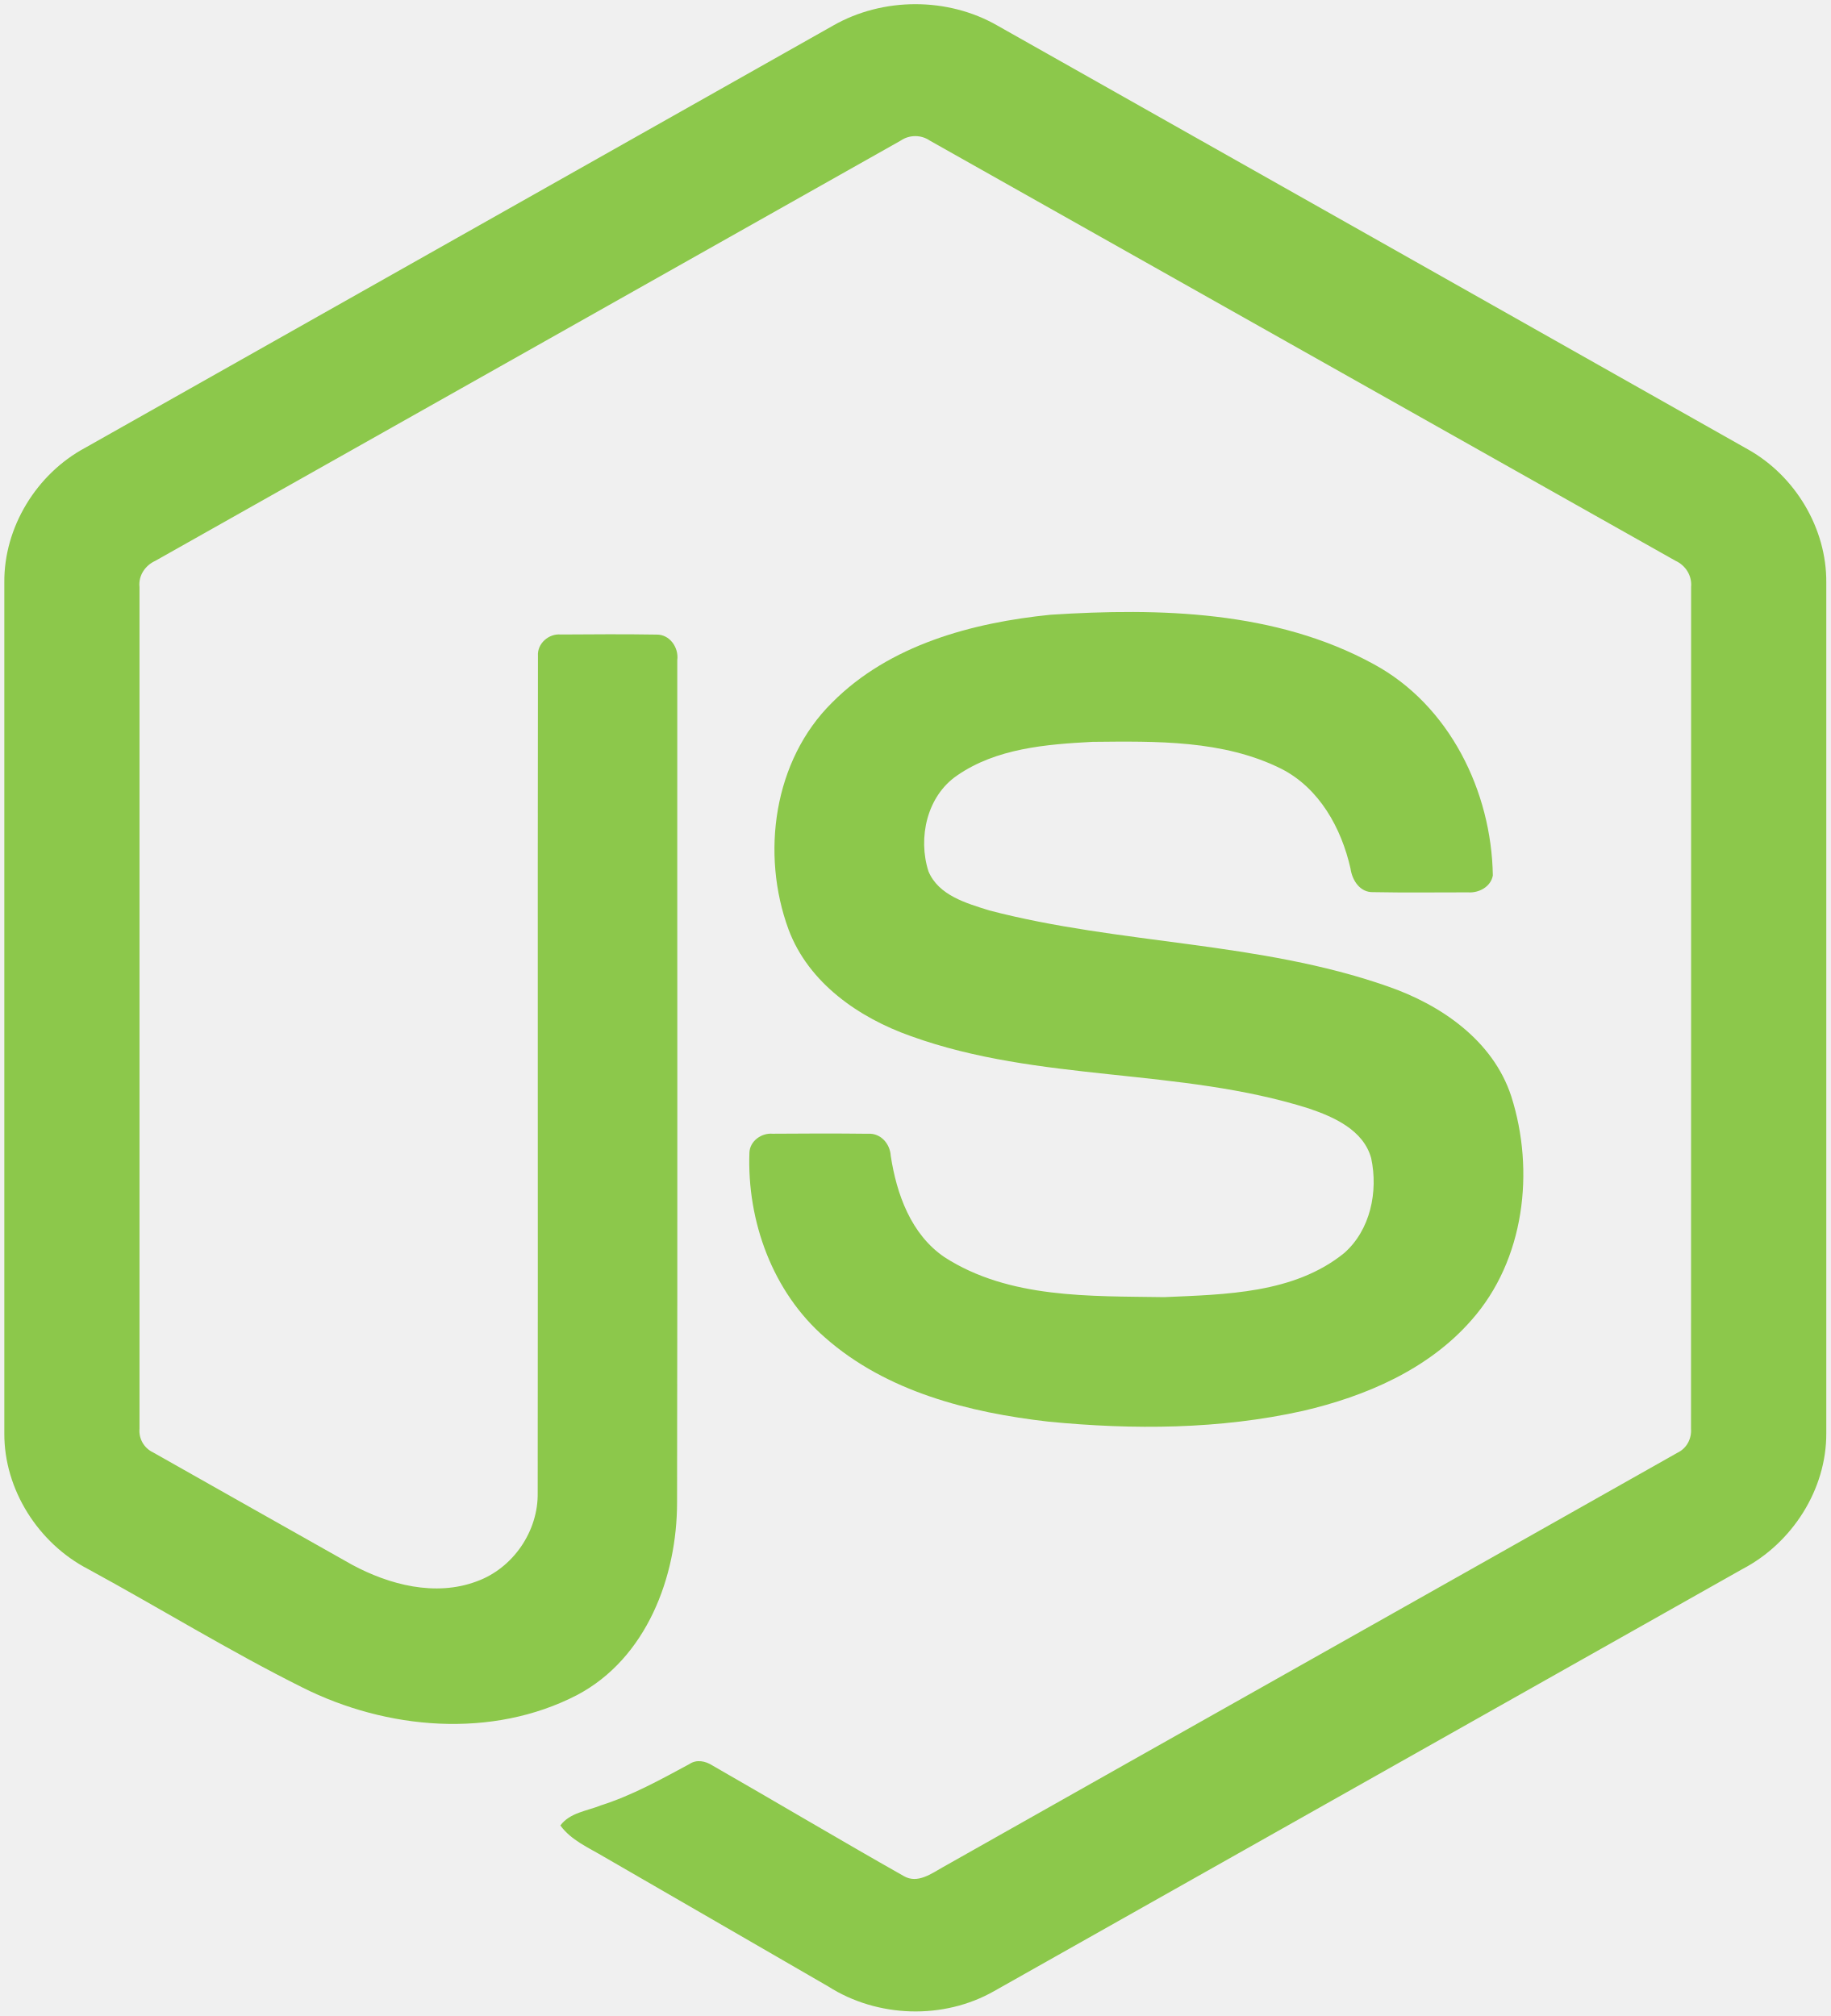
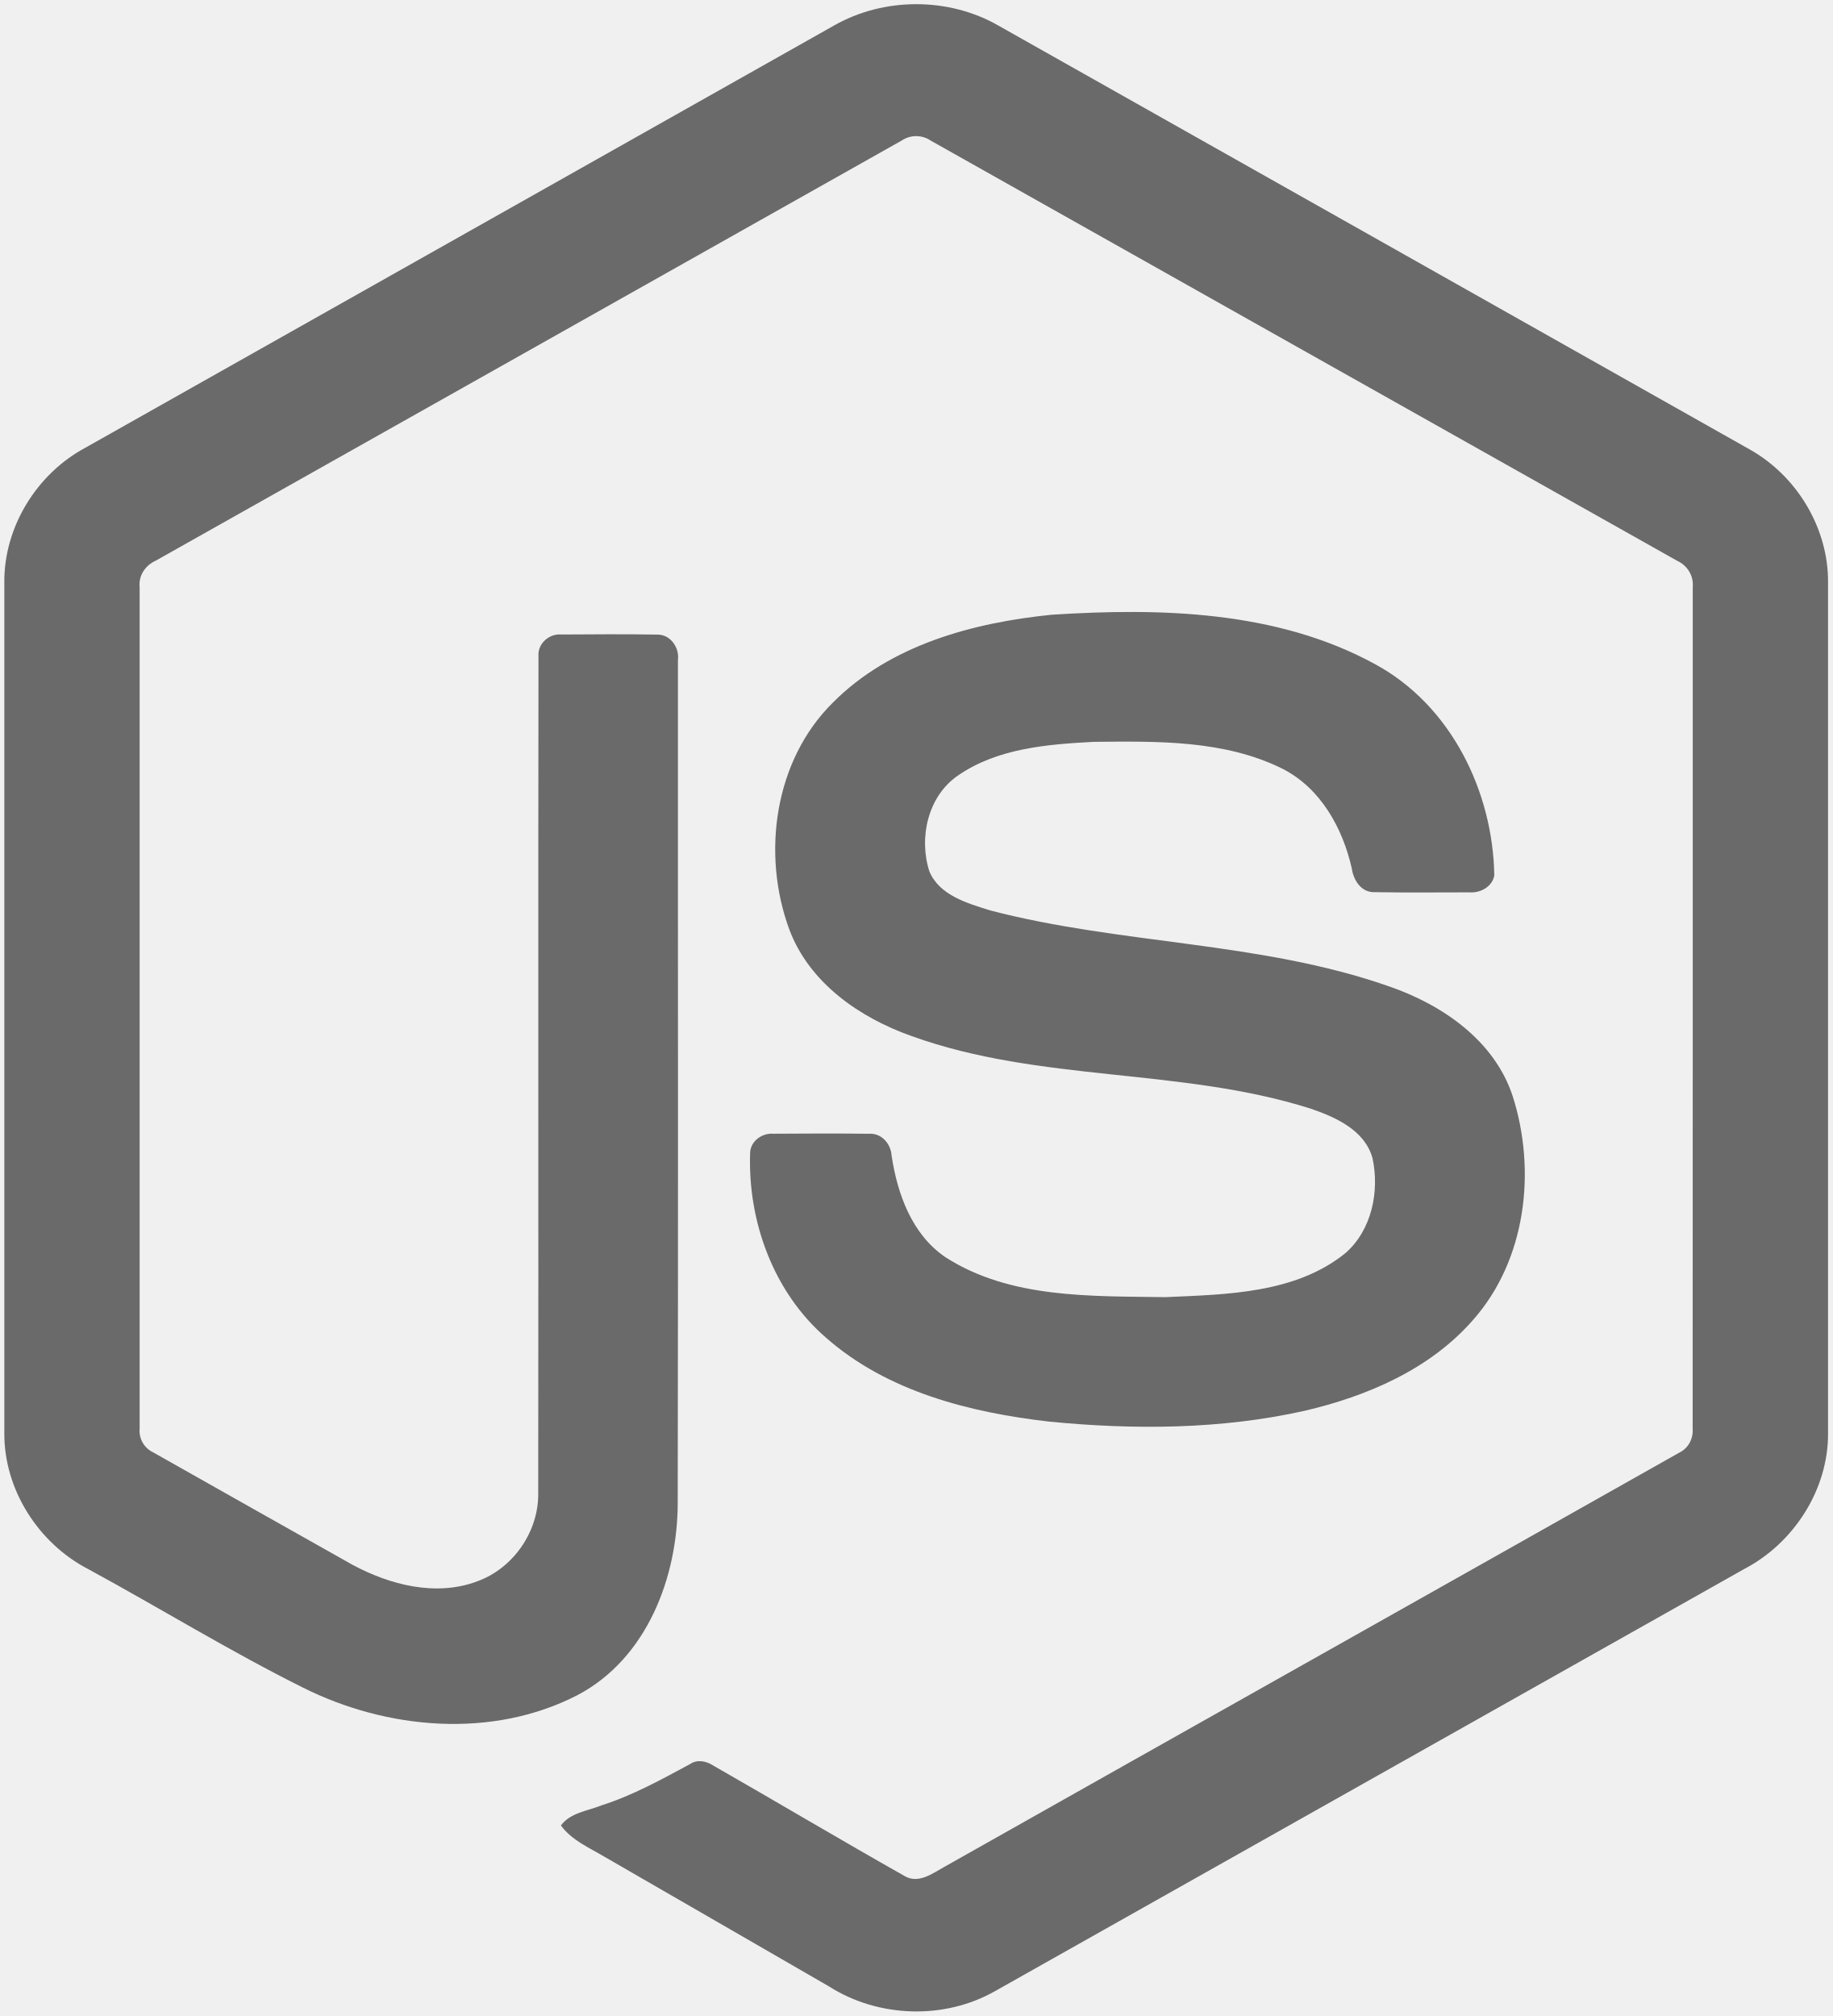
- <svg xmlns="http://www.w3.org/2000/svg" width="2270" height="2500" viewBox="0 0 256 282" preserveAspectRatio="xMinYMin meet">
-   <g fill="#8CC84B">
-     <path d="M116.504 3.58c6.962-3.985 16.03-4.003 22.986 0 34.995 19.774 70.001 39.517 104.99 59.303 6.581 3.707 10.983 11.031 10.916 18.614v118.968c.049 7.897-4.788 15.396-11.731 19.019-34.88 19.665-69.742 39.354-104.616 59.019-7.106 4.063-16.356 3.75-23.24-.646-10.457-6.062-20.932-12.094-31.39-18.15-2.137-1.274-4.546-2.288-6.055-4.36 1.334-1.798 3.719-2.022 5.657-2.807 4.365-1.388 8.374-3.616 12.384-5.778 1.014-.694 2.252-.428 3.224.193 8.942 5.127 17.805 10.403 26.777 15.481 1.914 1.105 3.852-.362 5.488-1.274 34.228-19.345 68.498-38.617 102.72-57.968 1.268-.61 1.969-1.956 1.866-3.345.024-39.245.006-78.497.012-117.742.145-1.576-.767-3.025-2.192-3.67-34.759-19.575-69.5-39.18-104.253-58.76a3.621 3.621 0 0 0-4.094-.006C91.2 39.257 56.465 58.88 21.712 78.454c-1.42.646-2.373 2.071-2.204 3.653.006 39.245 0 78.497 0 117.748a3.329 3.329 0 0 0 1.89 3.303c9.274 5.259 18.56 10.481 27.84 15.722 5.228 2.814 11.647 4.486 17.407 2.33 5.083-1.823 8.646-7.01 8.549-12.407.048-39.016-.024-78.038.036-117.048-.127-1.732 1.516-3.163 3.2-3 4.456-.03 8.918-.06 13.374.012 1.86-.042 3.14 1.823 2.91 3.568-.018 39.263.048 78.527-.03 117.79.012 10.464-4.287 21.85-13.966 26.97-11.924 6.177-26.662 4.867-38.442-1.056-10.198-5.09-19.93-11.097-29.947-16.55C5.368 215.886.555 208.357.604 200.466V81.497c-.073-7.74 4.504-15.197 11.29-18.85C46.768 42.966 81.636 23.27 116.504 3.58z" />
-     <path d="M146.928 85.99c15.21-.979 31.493-.58 45.18 6.913 10.597 5.742 16.472 17.793 16.659 29.566-.296 1.588-1.956 2.464-3.472 2.355-4.413-.006-8.827.06-13.24-.03-1.872.072-2.96-1.654-3.195-3.309-1.268-5.633-4.34-11.212-9.642-13.929-8.139-4.075-17.576-3.87-26.451-3.785-6.479.344-13.446.905-18.935 4.715-4.214 2.886-5.494 8.712-3.99 13.404 1.418 3.369 5.307 4.456 8.489 5.458 18.33 4.794 37.754 4.317 55.734 10.626 7.444 2.572 14.726 7.572 17.274 15.366 3.333 10.446 1.872 22.932-5.56 31.318-6.027 6.901-14.805 10.657-23.56 12.697-11.647 2.597-23.734 2.663-35.562 1.51-11.122-1.268-22.696-4.19-31.282-11.768-7.342-6.375-10.928-16.308-10.572-25.895.085-1.619 1.697-2.748 3.248-2.615 4.444-.036 8.888-.048 13.332.006 1.775-.127 3.091 1.407 3.182 3.08.82 5.367 2.837 11 7.517 14.182 9.032 5.827 20.365 5.428 30.707 5.591 8.568-.38 18.186-.495 25.178-6.158 3.689-3.23 4.782-8.634 3.785-13.283-1.08-3.925-5.186-5.754-8.712-6.95-18.095-5.724-37.736-3.647-55.656-10.12-7.275-2.571-14.31-7.432-17.105-14.906-3.9-10.578-2.113-23.662 6.098-31.765 8.006-8.06 19.563-11.164 30.551-12.275z" />
+ <svg xmlns="http://www.w3.org/2000/svg" width="290" height="319" viewBox="0 0 290 319" fill="none">
+   <g clip-path="url(#clip0_15_27)">
+     <path d="M131.948 4.05C139.833 -0.458 150.103 -0.479 157.981 4.05C197.616 26.418 237.262 48.752 276.889 71.134C284.343 75.327 289.328 83.612 289.252 92.19V226.767C289.308 235.7 283.83 244.183 275.966 248.282C236.463 270.527 196.979 292.799 157.482 315.044C149.434 319.64 138.958 319.286 131.161 314.313C119.318 307.456 107.454 300.633 95.61 293.782C93.19 292.341 90.461 291.194 88.752 288.85C90.263 286.816 92.964 286.563 95.159 285.675C100.103 284.105 104.643 281.584 109.185 279.139C110.333 278.353 111.735 278.654 112.836 279.357C122.964 285.157 133.002 291.125 143.163 296.869C145.331 298.119 147.526 296.46 149.378 295.428C188.144 273.545 226.957 251.744 265.716 229.854C267.152 229.164 267.946 227.642 267.829 226.07C267.856 181.676 267.836 137.274 267.843 92.88C268.007 91.097 266.974 89.458 265.36 88.728C225.993 66.585 186.647 44.408 147.287 22.259C146.605 21.79 145.797 21.539 144.969 21.538C144.142 21.537 143.333 21.786 142.65 22.252C103.29 44.408 63.95 66.605 24.59 88.748C22.982 89.478 21.903 91.09 22.094 92.88C22.101 137.274 22.094 181.676 22.094 226.077C22.026 226.844 22.194 227.613 22.577 228.281C22.96 228.949 23.538 229.484 24.235 229.813C34.738 235.762 45.255 241.67 55.765 247.598C61.686 250.781 68.956 252.673 75.48 250.234C81.237 248.172 85.272 242.304 85.162 236.199C85.216 192.064 85.135 147.922 85.203 103.794C85.059 101.834 86.92 100.216 88.827 100.4C93.874 100.366 98.927 100.332 103.974 100.414C106.081 100.366 107.53 102.476 107.27 104.45C107.249 148.864 107.324 193.28 107.236 237.695C107.249 249.531 102.38 262.411 91.418 268.203C77.914 275.191 61.222 273.709 47.88 267.009C36.33 261.251 25.308 254.456 13.963 248.287C6.08 244.211 0.629 235.695 0.684 226.768V92.19C0.601 83.434 5.785 74.999 13.471 70.867C52.968 48.603 92.458 26.323 131.948 4.05Z" fill="#6A6A6A" />
+     <path d="M166.405 97.272C183.632 96.165 202.073 96.616 217.575 105.092C229.577 111.588 236.23 125.22 236.442 138.538C236.107 140.334 234.227 141.325 232.51 141.202C227.512 141.195 222.513 141.269 217.515 141.168C215.395 141.249 214.162 139.297 213.896 137.424C212.46 131.052 208.981 124.741 202.976 121.668C193.758 117.058 183.07 117.29 173.019 117.386C165.681 117.775 157.79 118.41 151.573 122.72C146.801 125.985 145.351 132.575 147.054 137.883C148.66 141.694 153.065 142.923 156.669 144.057C177.429 149.48 199.428 148.94 219.791 156.077C228.222 158.986 236.469 164.642 239.355 173.459C243.13 185.276 241.475 199.4 233.058 208.886C226.232 216.693 216.29 220.941 206.375 223.249C193.184 226.187 179.495 226.261 166.099 224.957C153.502 223.523 140.394 220.217 130.67 211.645C122.354 204.434 118.293 193.197 118.696 182.353C118.792 180.521 120.618 179.244 122.375 179.394C127.408 179.354 132.441 179.34 137.474 179.401C139.484 179.258 140.975 180.993 141.078 182.885C142.007 188.957 144.291 195.329 149.591 198.928C159.821 205.52 172.656 205.068 184.369 205.253C194.073 204.823 204.966 204.693 212.885 198.287C217.063 194.633 218.301 188.52 217.172 183.261C215.948 178.821 211.298 176.752 207.305 175.399C186.811 168.924 164.566 171.273 144.271 163.951C136.031 161.043 128.064 155.544 124.898 147.089C120.481 135.124 122.505 120.323 131.805 111.157C140.872 102.039 153.961 98.529 166.405 97.272Z" fill="#6A6A6A" />
  </g>
+   <defs>
+     <clipPath id="clip0_15_27">
+       <rect width="290" height="319" fill="white" />
+     </clipPath>
+   </defs>
</svg>
